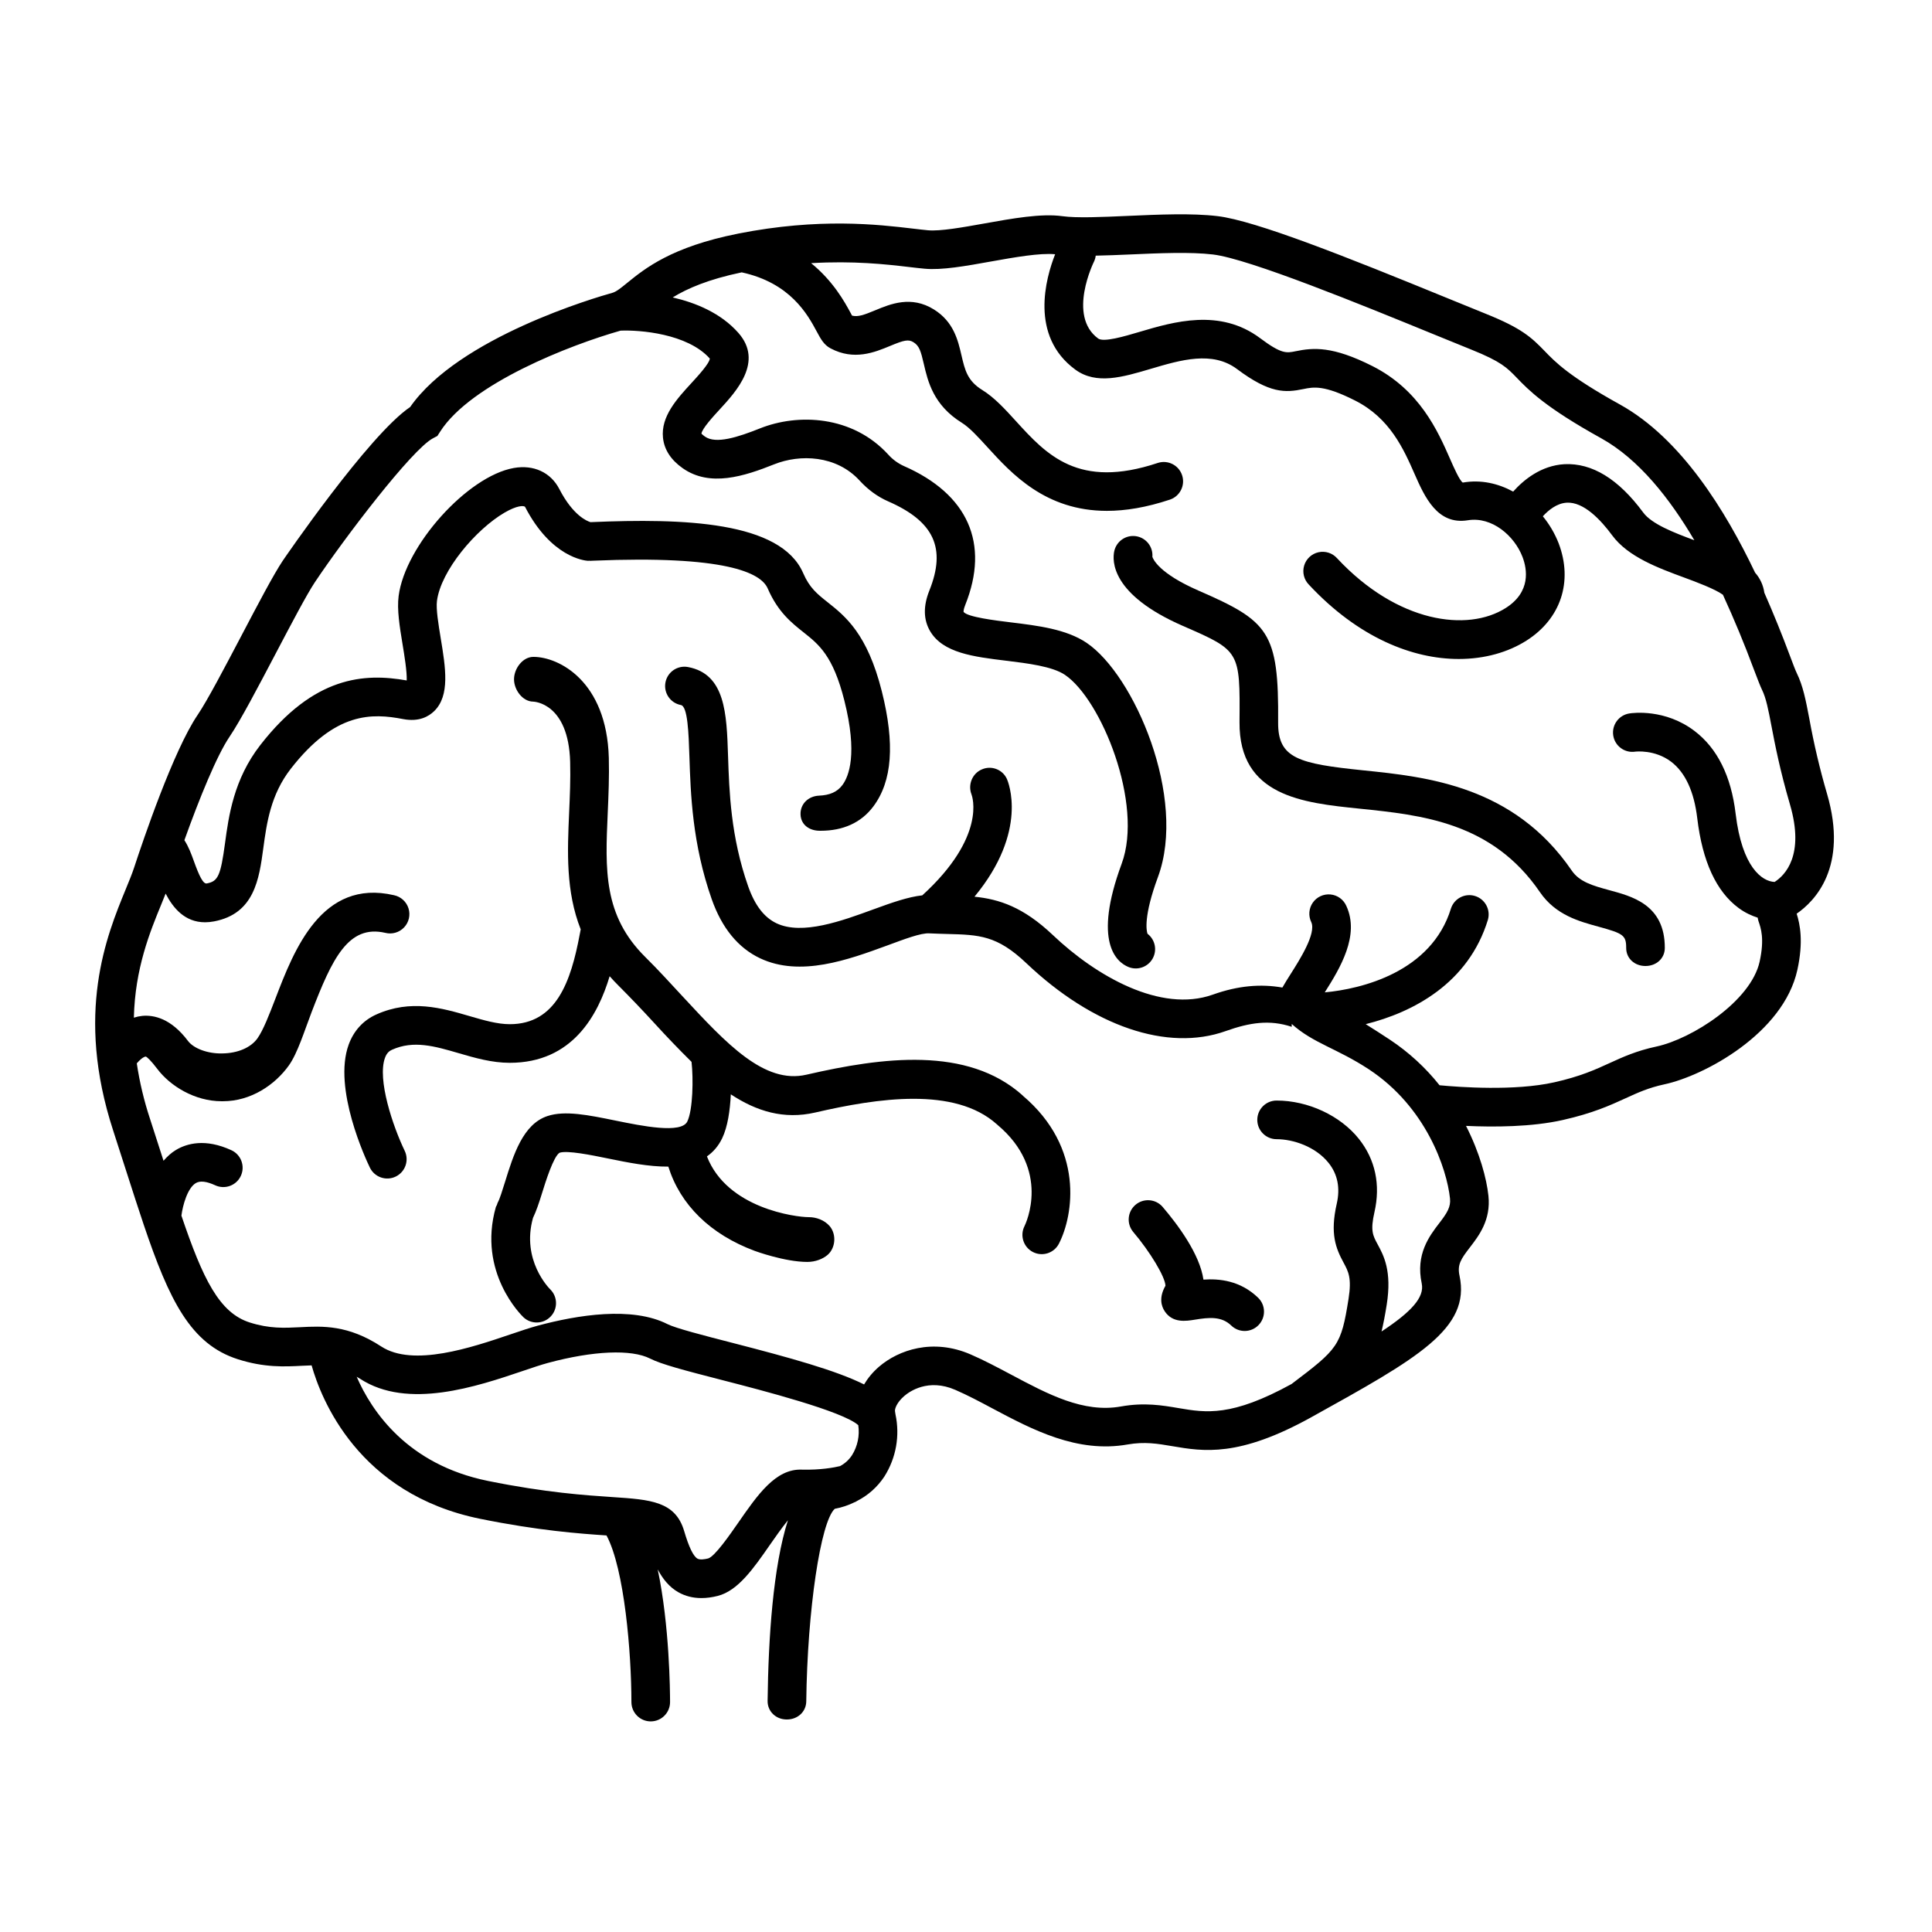
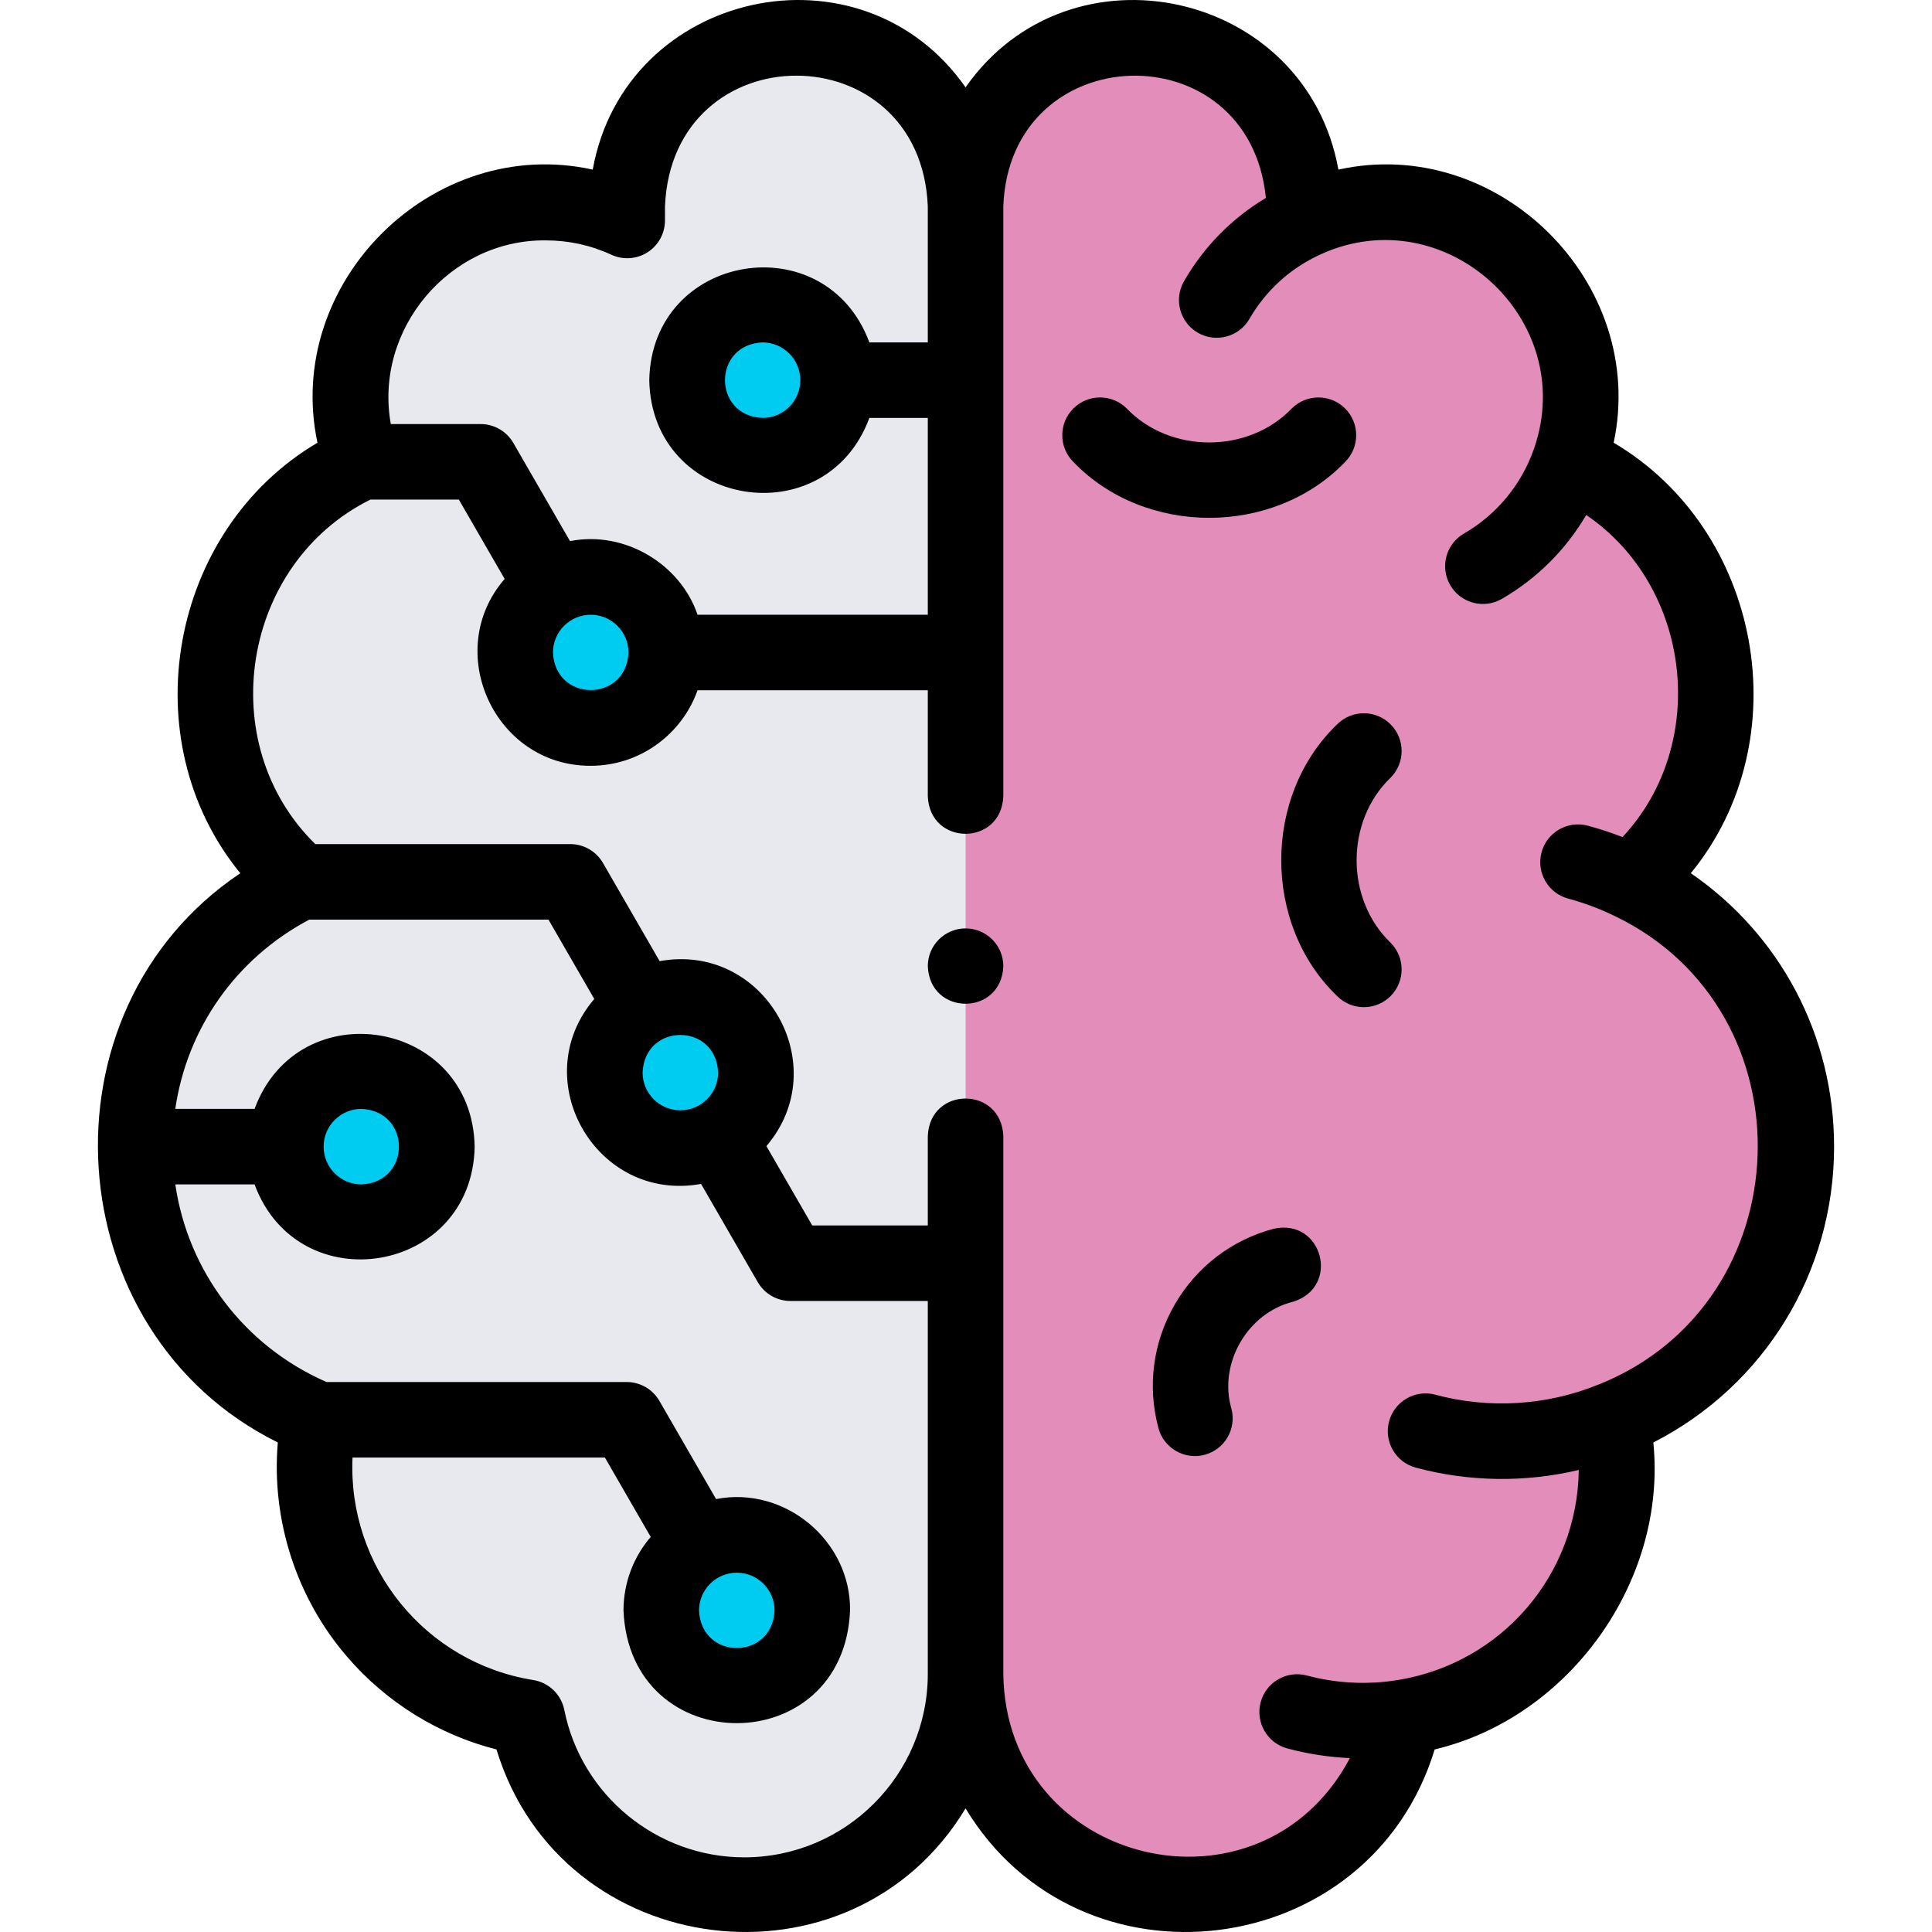
- <svg xmlns="http://www.w3.org/2000/svg" viewBox="0 0 100 100">
-   <path d="M94.566 41.084a37.815 37.815 0 01-.912-3.864c-.19-.996-.328-1.715-.658-2.39-.073-.149-.188-.459-.35-.887a61.51 61.51 0 00-1.324-3.263 1.974 1.974 0 00-.479-1.04c-1.521-3.193-3.822-6.945-6.997-8.704-2.637-1.461-3.338-2.188-3.9-2.771-.686-.71-1.198-1.183-3.041-1.923-.58-.233-1.268-.515-2.021-.823-5.127-2.098-9.892-4-11.868-4.233-1.336-.158-3.017-.083-4.643-.011-1.362.061-2.65.117-3.39.014-1.085-.151-2.584.118-4.038.379-1.12.201-2.277.407-2.911.351-.228-.021-.487-.052-.778-.086-1.813-.214-4.846-.571-9.047.258l-.013.003-.011.003c-3.424.68-4.803 1.799-5.715 2.539-.331.27-.57.464-.774.521-.818.228-7.946 2.295-10.468 5.912-2.146 1.447-6.551 7.892-6.596 7.959-.474.71-1.275 2.235-2.123 3.85-.877 1.669-1.784 3.396-2.282 4.13-1.249 1.839-2.828 6.503-3.282 7.889-.11.337-.268.716-.442 1.142-.983 2.394-2.629 6.401-.641 12.491.246.756.476 1.47.691 2.145.311.969.597 1.858.874 2.68l.005.016c1.33 3.942 2.435 6.204 4.885 6.985 1.37.435 2.403.385 3.319.336.172-.009.334-.015.493-.02.482 1.712 2.4 6.66 8.733 7.943 2.998.607 5.102.763 6.531.859.932 1.74 1.288 6.097 1.289 8.625a1 1 0 102 0c0-.539-.026-3.975-.64-6.869.261.493.597.919 1.079 1.189.353.197.748.297 1.183.297.268 0 .55-.037.845-.112 1.049-.266 1.85-1.417 2.697-2.636.245-.353.607-.871.937-1.28-.768 2.401-1.012 6.082-1.052 9.351-.006.55.436.961.989.961h.012c.547 0 .993-.391 1-.939.058-4.722.742-9.301 1.475-9.965a3.969 3.969 0 001.034-.345l.028-.009c.032-.011.055-.035.085-.049a3.691 3.691 0 001.42-1.267 4.317 4.317 0 00.575-3.222c-.003-.022-.005-.043-.01-.065-.006-.023-.005-.049-.011-.072-.035-.132.092-.479.476-.81.265-.229 1.237-.928 2.64-.319.626.271 1.266.61 1.942.971 2.046 1.087 4.37 2.318 6.977 1.857.885-.155 1.547-.043 2.313.087 1.611.274 3.44.587 7.201-1.5 5.496-3.049 8.255-4.579 7.667-7.325-.123-.574.076-.864.539-1.465.461-.599 1.092-1.417.958-2.67-.095-.891-.448-2.219-1.16-3.617 1.437.066 3.396.059 5.006-.304 1.557-.35 2.46-.763 3.257-1.128.638-.292 1.189-.544 2.013-.721 2.04-.438 6.152-2.624 6.875-5.925.319-1.455.139-2.353-.037-2.906.928-.638 2.684-2.406 1.571-6.208zM58.462 13.172c1.549-.069 3.15-.139 4.32 0 1.869.22 7.801 2.648 11.345 4.098.758.31 1.448.593 2.032.827 1.54.619 1.844.934 2.348 1.456.621.644 1.473 1.526 4.371 3.132 1.948 1.079 3.553 3.124 4.821 5.277-1.06-.392-2.206-.838-2.645-1.433-1.286-1.742-2.65-2.572-4.08-2.503-1.215.07-2.114.816-2.653 1.419-.772-.419-1.66-.632-2.609-.467-.169-.115-.457-.769-.667-1.247-.62-1.411-1.559-3.543-4.006-4.781-2.063-1.043-3.058-.96-3.98-.77-.472.098-.731.15-1.834-.676-2.084-1.559-4.487-.846-6.243-.326-.784.232-1.857.55-2.142.343-1.607-1.178-.222-3.968-.207-3.997a.951.951 0 00.081-.291 72.427 72.427 0 001.748-.061zM38.204 78.825c-.449.646-1.201 1.729-1.546 1.839-.181.045-.425.084-.557.01-.214-.12-.445-.599-.688-1.424-.454-1.544-1.747-1.631-3.704-1.761-1.377-.092-3.457-.229-6.449-.836-4.182-.847-6.028-3.62-6.799-5.393.059.036.115.065.176.105 2.464 1.612 6.052.397 8.426-.405.498-.169.94-.319 1.3-.416 2.345-.632 4.321-.715 5.285-.225.58.295 1.739.601 3.74 1.116 2.051.528 6.227 1.606 7.036 2.332a2.301 2.301 0 01-.325 1.555 1.68 1.68 0 01-.619.564c-.3.072-1.01.207-1.98.182-1.36-.053-2.294 1.315-3.296 2.757zm52.875-29.054c-.45 2.052-3.513 4.005-5.341 4.397-1.038.222-1.743.545-2.426.857-.742.34-1.51.691-2.863.995-2.051.461-4.917.25-5.938.153a11.178 11.178 0 00-2.563-2.354 58.815 58.815 0 00-1.259-.809c2.453-.613 5.319-2.11 6.326-5.407a1 1 0 00-1.912-.585c-1.01 3.303-4.638 4.172-6.534 4.347.801-1.263 1.819-2.95 1.118-4.473a1 1 0 10-1.816.837c.269.583-.6 1.949-1.066 2.684a17.2 17.2 0 00-.429.702c-1.126-.194-2.285-.103-3.605.368-2.698.958-6.038-.961-8.271-3.081-1.537-1.46-2.787-1.86-4.061-1.989 2.82-3.409 1.734-5.967 1.68-6.091a.988.988 0 00-1.295-.499c-.5.21-.736.793-.538 1.299.034.089.788 2.18-2.548 5.221-.732.08-1.566.373-2.515.72-1.647.604-3.696 1.354-5.025.729-.645-.304-1.126-.931-1.473-1.916-.904-2.572-.98-4.898-1.042-6.767-.071-2.17-.138-4.221-2.072-4.583a1 1 0 10-.369 1.966c.356.067.402 1.457.442 2.683.063 1.9.147 4.502 1.154 7.365.526 1.495 1.369 2.525 2.507 3.062 2.083.983 4.568.072 6.566-.66.872-.32 1.757-.665 2.204-.631.319.015.62.023.906.031 1.665.044 2.582.069 4.102 1.512 3.45 3.277 7.31 4.589 10.32 3.514 1.247-.444 2.274-.6 3.416-.22l.001-.146h.002c1.115 1 2.338 1.26 3.987 2.344 2.969 1.951 4.039 5.149 4.203 6.688.046.436-.147.745-.554 1.273-.521.676-1.232 1.619-.91 3.123.154.722-.547 1.478-2.08 2.488.097-.403.183-.851.268-1.386.276-1.747-.155-2.545-.472-3.129-.246-.455-.381-.705-.163-1.661.324-1.416.045-2.728-.806-3.795-.961-1.205-2.632-1.983-4.258-1.983a1 1 0 100 2c.853 0 2.016.381 2.693 1.231.465.583.606 1.29.421 2.104-.357 1.563-.052 2.31.354 3.059.247.458.426.789.256 1.867-.388 2.448-.545 2.588-2.948 4.409-3.106 1.71-4.437 1.489-5.844 1.25-.831-.141-1.773-.304-2.996-.084-1.938.343-3.759-.629-5.689-1.656-.683-.362-1.388-.738-2.088-1.041-1.959-.848-3.733-.227-4.738.638-.323.278-.579.59-.773.917-1.46-.727-3.799-1.374-6.839-2.158-1.436-.369-2.92-.752-3.333-.962-1.84-.934-4.664-.474-6.711.076-.394.105-.877.269-1.422.453-2.006.68-5.038 1.705-6.688.626-1.72-1.124-3.039-1.058-4.198-.997-.815.041-1.586.081-2.609-.245-1.574-.501-2.423-2.247-3.535-5.53.07-.548.319-1.43.744-1.684.219-.132.558-.093 1.007.114a.999.999 0 10.836-1.816c-1.349-.621-2.304-.351-2.867-.015-.255.152-.46.349-.646.561l-.005-.016c-.217-.677-.447-1.395-.695-2.154a17.275 17.275 0 01-.684-2.872c.148-.178.341-.34.461-.351.05.002.272.203.595.632.671.892 1.945 1.68 3.337 1.68h.064c1.449 0 2.694-.845 3.415-1.854.453-.636.805-1.79 1.177-2.76 1.063-2.765 1.901-4.544 3.814-4.102a1 1 0 10.451-1.948c-3.753-.872-5.184 2.864-6.132 5.334-.326.848-.634 1.649-.938 2.077-.341.477-1.018.768-1.812.778-.755.022-1.486-.254-1.78-.644-.881-1.172-1.77-1.354-2.368-1.299a2.085 2.085 0 00-.435.092c.059-2.549.835-4.444 1.424-5.876.079-.192.15-.37.22-.546.383.744.993 1.486 2.04 1.485.146 0 .303-.015.468-.046 2.088-.398 2.332-2.196 2.547-3.783.176-1.299.376-2.771 1.423-4.117 2.305-2.963 4.214-2.88 5.818-2.571.819.156 1.321-.137 1.603-.411.829-.807.591-2.25.339-3.777-.116-.707-.249-1.509-.194-1.927.2-1.567 2.014-3.706 3.501-4.573.642-.373.979-.368 1.056-.302 1.351 2.615 3.076 2.788 3.269 2.799.018.001.035-.008.053-.008.016 0 .031.008.046.008l.146-.007c6.842-.288 8.694.618 9.048 1.435.53 1.224 1.238 1.782 1.863 2.278.78.62 1.519 1.198 2.104 3.523.696 2.77.235 3.925-.101 4.377-.273.366-.669.525-1.21.548-.552.024-.979.43-.956.982.023.535.465.835.998.835h.044c1.147 0 2.091-.407 2.728-1.261.975-1.307 1.121-3.231.437-5.955-.75-2.982-1.887-3.884-2.8-4.609-.546-.433-.94-.746-1.271-1.51-1.165-2.689-6.197-2.843-10.97-2.64l-.036.002c-.173-.05-.904-.337-1.615-1.714-.446-.864-1.331-1.271-2.356-1.09-2.396.422-5.626 4.015-5.962 6.627-.091.709.053 1.583.205 2.508.091.55.231 1.403.214 1.862-2.194-.388-4.798-.232-7.578 3.343-1.378 1.771-1.638 3.682-1.826 5.076-.229 1.685-.36 1.977-.94 2.087-.194.047-.404-.403-.681-1.176-.122-.339-.267-.732-.483-1.062.772-2.154 1.678-4.384 2.34-5.359.561-.828 1.494-2.604 2.397-4.323.787-1.498 1.601-3.047 2.016-3.669 1.536-2.299 5.022-6.873 6.11-7.449l.232-.123.142-.222c1.599-2.499 6.74-4.491 9.339-5.229.98-.041 3.461.147 4.619 1.444-.012.249-.624.914-.952 1.271-.744.809-1.587 1.725-1.471 2.829.063.611.404 1.14 1.011 1.57 1.414 1.003 3.191.425 4.749-.197 1.329-.53 3.208-.476 4.416.842.437.477.934.839 1.476 1.076 2.379 1.039 3.017 2.421 2.134 4.622-.321.803-.307 1.51.043 2.102.667 1.127 2.247 1.32 3.92 1.524 1.127.138 2.405.293 3.056.733 1.879 1.268 4.08 6.681 2.937 9.775-1.505 4.069-.261 5.093.344 5.344a1 1 0 00.992-1.718c-.057-.168-.207-.912.54-2.933 1.519-4.106-1.228-10.462-3.692-12.126-1.05-.708-2.516-.887-3.933-1.06-.777-.095-2.226-.271-2.434-.539 0-.001-.017-.104.085-.358 1.277-3.186.145-5.742-3.189-7.199a2.446 2.446 0 01-.802-.594c-1.852-2.021-4.665-2.134-6.632-1.349-1.147.458-2.285.824-2.85.423-.127-.09-.172-.149-.18-.149.024-.255.627-.911.953-1.264.848-.922 2.268-2.465.961-3.95-.906-1.03-2.212-1.564-3.402-1.838.75-.461 1.831-.934 3.572-1.298 2.516.548 3.406 2.174 3.882 3.06.216.401.372.691.716.874 1.217.648 2.293.202 3.079-.124.719-.3.953-.357 1.214-.193.295.184.377.441.536 1.129.208.897.493 2.126 1.97 3.042.396.246.844.737 1.317 1.256 1.258 1.379 3.009 3.301 6.188 3.301.954 0 2.037-.173 3.272-.585a1 1 0 00-.633-1.897c-4.12 1.375-5.762-.424-7.349-2.165-.57-.626-1.109-1.217-1.742-1.609-.77-.477-.897-1.029-1.075-1.793-.179-.773-.401-1.736-1.426-2.375-1.176-.733-2.252-.284-3.04.043-.583.243-.9.354-1.199.275l-.066-.125c-.323-.6-.915-1.667-2.052-2.59 2.188-.13 3.886.06 5.041.196.311.037.588.069.831.091.893.085 2.136-.139 3.445-.374 1.194-.214 2.533-.451 3.314-.374-.485 1.228-1.335 4.228 1.047 5.973 1.081.792 2.445.39 3.891-.039 1.573-.466 3.199-.946 4.477.009 1.693 1.268 2.492 1.23 3.437 1.034.521-.107 1.062-.22 2.675.596 1.808.914 2.512 2.515 3.078 3.801.52 1.182 1.177 2.654 2.761 2.394 1.249-.201 2.412.811 2.827 1.905.238.627.441 1.805-.872 2.638-1.974 1.253-5.606.772-8.728-2.576a1 1 0 10-1.463 1.363c2.576 2.764 5.389 3.852 7.762 3.851 1.352 0 2.561-.353 3.501-.95 1.78-1.129 2.42-3.059 1.669-5.037a5.197 5.197 0 00-.819-1.399c.29-.316.724-.675 1.236-.704.881-.052 1.765.893 2.355 1.693.82 1.111 2.374 1.684 3.744 2.189.586.216 1.574.583 1.986.883a55.877 55.877 0 011.601 3.863c.193.51.336.878.423 1.057.213.435.324 1.013.491 1.887.182.951.431 2.253.956 4.05.769 2.628-.254 3.661-.795 4.008-.651-.023-1.69-.765-2.018-3.531-.231-1.945-.947-3.387-2.128-4.284-1.518-1.153-3.188-.936-3.371-.906a1 1 0 10.305 1.977c.012-.002 1.01-.121 1.856.522.732.557 1.188 1.542 1.352 2.927.265 2.229.984 3.791 2.14 4.644.342.252.677.401.987.5.017.059.016.11.039.172.126.365.324.911.063 2.101z" />
-   <path d="M31.456 42.08c.04-.893.082-1.896.056-2.857-.11-3.981-2.597-5.223-3.897-5.223h-.009c-.549 0-.995.6-1 1.149-.005.552.439 1.162.991 1.167.019 0 1.83.051 1.914 3.12.024.889-.015 1.776-.053 2.634-.09 2.01-.177 4.065.599 6.034l-.05.259c-.453 2.415-1.206 4.649-3.622 4.649-.643 0-1.341-.203-2.081-.419-1.425-.416-3.042-.887-4.832-.081-.671.301-1.164.84-1.425 1.559-.827 2.272.898 5.952 1.098 6.364a1 1 0 001.801-.872c-.61-1.266-1.428-3.69-1.019-4.811.097-.267.238-.36.363-.417 1.118-.502 2.201-.188 3.455.178.842.245 1.712.498 2.64.498 3.257 0 4.573-2.489 5.17-4.482.141.16.289.319.448.476a63.37 63.37 0 011.872 1.959 52.787 52.787 0 001.919 1.998c.098.861.073 2.481-.219 3.087-.313.646-2.354.23-3.706-.046-1.408-.288-2.624-.537-3.533-.236-1.268.419-1.762 2.01-2.197 3.413-.13.419-.277.894-.38 1.072-.021.036-.022.077-.038.115-.016.039-.045.069-.056.11-.961 3.386 1.337 5.617 1.436 5.711a1.001 1.001 0 001.384-1.446c-.062-.061-1.509-1.512-.898-3.702.167-.348.31-.769.464-1.268.179-.577.599-1.927.915-2.107.401-.129 1.617.116 2.505.298 1.001.205 2.113.43 3.122.421.618 1.977 2.175 3.508 4.475 4.363.021.008 1.551.57 2.72.57.426 0 .805-.157 1.044-.36.42-.358.471-1.071.113-1.492-.272-.317-.7-.465-1.07-.465h-.012c-.666 0-4.223-.446-5.272-3.145.32-.224.59-.526.788-.938.286-.593.409-1.446.448-2.274 1.325.873 2.74 1.316 4.368.941 3.228-.745 7.213-1.351 9.398.606.004.004.01.005.014.009.005.004.006.01.011.014 2.8 2.341 1.471 5.128 1.411 5.249a.999.999 0 001.783.906c.753-1.469 1.321-4.951-1.871-7.655-.006-.005-.008-.013-.014-.018-2.853-2.554-7.254-1.975-11.182-1.07-2.184.509-4.144-1.606-6.403-4.04-.625-.673-1.266-1.382-1.934-2.041-2.186-2.159-2.083-4.522-1.952-7.464zm51.818 3.989c-.813-.223-1.515-.416-1.918-1.005-3.002-4.39-7.499-4.853-10.782-5.19-3.351-.344-4.433-.613-4.418-2.478.037-4.703-.483-5.241-4.13-6.83-2.042-.891-2.344-1.629-2.379-1.745a1 1 0 00-1.973-.296c-.109.498-.176 2.247 3.554 3.873 2.958 1.29 2.958 1.288 2.929 4.979-.03 3.841 3.286 4.179 6.213 4.479 3.215.331 6.858.697 9.337 4.321.816 1.195 2.049 1.518 3.039 1.79 1.268.348 1.427.442 1.425 1.094-.003.552.443.939.996.939h.003c.551 0 .998-.382 1-.933.008-2.265-1.739-2.681-2.896-2.998zM60.324 66.55c-.35.612-.215 1.058-.035 1.327.413.617 1.106.503 1.565.428.729-.12 1.374-.181 1.875.304a.997.997 0 001.414-.024 1 1 0 00-.023-1.414c-.925-.895-2.018-.996-2.83-.938-.188-1.314-1.321-2.84-2.126-3.78a1 1 0 00-1.519 1.3c.886 1.04 1.667 2.344 1.679 2.797z" />
+ <svg xmlns="http://www.w3.org/2000/svg" id="Layer_1" enable-background="new 0 0 511.628 511.628" height="512" viewBox="0 0 511.628 511.628" width="512">
+   <g>
+     <g clip-rule="evenodd" fill-rule="evenodd">
+       <path d="m201.937 80.676c11.046 0 20 8.954 20 20s-8.954 20-20 20-20-8.954-20-20 8.954-20 20-20zm8.962-70.82c-24.64 0-44.8 20.16-44.8 44.8v3.728c-6.571-3.033-13.887-4.729-21.6-4.729-28.498 0-51.6 23.102-51.6 51.6 0 5.974 1.019 11.708 2.885 17.045-22.964 10.685-38.885 33.959-38.885 60.956 0 20.004 8.744 37.964 22.615 50.274-25.943 12.67-43.815 39.309-43.815 70.125 0 32.738 20.171 60.759 48.76 72.329-.759 4.042-1.16 8.21-1.16 12.472 0 33.414 24.389 61.127 56.335 66.321 5.353 26.846 29.045 47.079 57.465 47.079 32.364 0 58.6-26.236 58.6-58.6v-388.6c-.001-24.64-20.16-44.8-44.8-44.8zm-54.462 142.94c11.046 0 20 8.954 20 20s-8.954 20-20 20-20-8.954-20-20c0-11.045 8.954-20 20-20zm3.731 131.23c0-11.046 8.954-20 20-20s20 8.954 20 20-8.954 20-20 20-20-8.954-20-20zm14.946 142.454c0-11.046 8.954-20 20-20s20 8.954 20 20-8.954 20-20 20-20-8.954-20-20z" fill="#e7e9ef" />
+       <g fill="#00ccf2">
+         <ellipse cx="201.937" cy="100.676" rx="20" ry="20" transform="matrix(.987 -.16 .16 .987 -13.519 33.647)" />
+         <ellipse cx="156.437" cy="172.796" rx="20" ry="20" transform="matrix(.707 -.707 .707 .707 -76.366 161.229)" />
+         <ellipse cx="180.168" cy="284.026" rx="20" ry="20" transform="matrix(.973 -.23 .23 .973 -60.436 48.992)" />
+         <ellipse cx="195.114" cy="426.48" rx="20" ry="20" transform="matrix(.973 -.23 .23 .973 -92.765 56.237)" />
+       </g>
+       <path d="m255.698 54.656v388.6c0 32.364 26.236 58.6 58.6 58.6 28.42 0 52.112-20.233 57.465-47.079 31.946-5.194 56.335-32.907 56.335-66.321 0-4.262-.402-8.43-1.16-12.472 28.589-11.569 48.76-39.591 48.76-72.329 0-30.816-17.872-57.455-43.815-70.125 13.871-12.31 22.615-30.27 22.615-50.274 0-26.997-15.922-50.27-38.885-60.956 1.867-5.336 2.885-11.071 2.885-17.045 0-28.498-23.102-51.6-51.6-51.6-7.713 0-15.029 1.695-21.6 4.729v-3.728c0-24.64-20.16-44.8-44.8-44.8s-44.8 20.16-44.8 44.8z" fill="#e38eba" />
+       <ellipse cx="95.7" cy="303.655" fill="#00ccf2" rx="20" ry="20" transform="matrix(.973 -.23 .23 .973 -67.206 30.11)" />
+     </g>
+     <g>
+       <path d="m485.698 303.655c0-29.417-14.255-56.128-37.938-72.41 28.934-35.359 18.764-90.896-20.431-114.002 9.026-42.397-30.591-81.669-72.897-72.328-8.569-47.604-71.051-61.338-98.733-21.786-27.702-39.572-90.176-25.79-98.732 21.786-42.312-9.341-81.923 29.937-72.897 72.329-39.203 23.11-49.358 78.649-20.432 114.002-54.453 36.496-48.878 121.644 9.933 150.75-1.754 20.496 4.92 41.148 18.329 56.718 10.396 12.109 24.264 20.68 39.575 24.571 17.227 56.541 94.028 65.738 124.225 15.606 30.218 50.157 107.014 40.905 124.226-15.605 35.704-8.464 61.598-44.676 57.904-81.289 29.32-14.972 47.868-44.931 47.868-78.342zm-341.199-239.999c6.078 0 11.936 1.281 17.408 3.808 3.098 1.43 6.708 1.183 9.581-.655 2.872-1.838 4.61-5.014 4.61-8.424v-3.729c1.917-46.178 67.7-46.142 69.6 0v36.02h-15.475c-11.59-31.316-57.648-23.816-58.286 10 .641 33.821 46.702 41.311 58.286 10h15.475v52.121h-60.974c-4.535-13.401-19.297-22.366-33.77-19.498l-15.011-25.999c-1.786-3.094-5.088-5-8.66-5h-23.789c-4.514-25.039 15.527-48.889 41.005-48.644zm67.438 37.02c0 5.514-4.486 10-10 10-13.266-.549-13.262-19.453 0-20 5.514 0 10 4.486 10 10zm-55.5 62.12c5.514 0 10 4.486 10 10-.55 13.266-19.452 13.262-20 0 0-5.514 4.487-10 10-10zm40.661 329.06c-23.105 0-43.148-16.416-47.658-39.034-.815-4.091-4.085-7.246-8.202-7.916-28.62-4.575-49.189-29.934-47.885-58.923h66.833l12.132 21.014c-4.489 5.245-7.204 12.053-7.204 19.482 1.646 39.797 58.357 39.789 60 0 .197-18.521-17.338-33.047-35.484-29.497l-15.01-25.999c-1.786-3.094-5.088-5-8.66-5h-79.486c-21.746-9.492-36.672-29.275-40.049-52.329h20.988c11.59 31.316 57.648 23.816 58.286-10-.641-33.821-46.702-41.311-58.286-10h-20.992c3.106-21.336 16.073-39.865 35.487-50.125h63.334l12.132 21.014c-18.208 21.328.478 54.022 28.277 48.98l15.011 25.999c1.786 3.094 5.088 5 8.66 5h36.376v98.734c0 26.798-21.802 48.6-48.6 48.6zm-1.985-75.376c5.515 0 10.001 4.486 10.001 10-.549 13.265-19.453 13.264-20 0 0-5.515 4.485-10 9.999-10zm-109.413-112.825c0-5.514 4.486-10 10-10 13.266.549 13.262 19.453 0 20-5.514 0-10-4.486-10-10zm94.468-9.629c-5.514 0-9.999-4.486-9.999-10 .549-13.267 19.453-13.262 20 0 0 5.514-4.487 10-10.001 10zm243.476 72.5c-.154.054-.307.111-.46.173-13.595 5.535-28.913 6.458-43.086 2.639-5.338-1.427-10.819 1.738-12.247 7.072-1.43 5.334 1.737 10.818 7.071 12.247 14.025 3.775 29.081 3.987 43.17.609-.381 27.748-20.295 51.017-47.67 55.596-.093.013-.185.026-.278.041-7.971 1.307-16.235.896-24.052-1.197-5.332-1.428-10.817 1.737-12.246 7.072-1.43 5.335 1.737 10.818 7.072 12.247 5.412 1.45 10.969 2.305 16.56 2.553-23.67 44.652-91.149 28.659-91.781-22.323v-142.395c-.528-13.268-19.476-13.258-20 0v23.662h-30.603l-12.133-21.013c18.21-21.329-.478-54.023-28.278-48.981l-15.01-25.999c-1.786-3.094-5.088-5-8.66-5h-67.525c-27.228-26.709-19.498-74.313 14.603-91.229h23.418l12.133 21.013c-16.564 19.068-2.699 49.585 22.795 49.482 13.037 0 24.158-8.359 28.286-19.999h60.975v28.063c.528 13.268 19.476 13.258 20 0v-156.203c1.64-44.827 65.107-46.679 69.529-2.241-8.971 5.362-16.39 12.885-21.676 22.04-2.762 4.783-1.123 10.899 3.66 13.66 4.698 2.737 10.884 1.166 13.66-3.66 4.324-7.49 10.761-13.361 18.615-16.981.107-.049.213-.101.318-.154 32.879-14.918 68.177 17.162 56.492 51.319-.046.117-.09.235-.132.355-3.288 9.396-9.847 17.311-18.467 22.288-4.783 2.762-6.422 8.877-3.66 13.661 2.776 4.827 8.961 6.397 13.66 3.661 9.31-5.375 16.995-13.065 22.361-22.231 27.868 18.94 32.746 60.534 9.611 85.298-3.009-1.174-6.084-2.183-9.196-3.016-5.337-1.43-10.817 1.737-12.247 7.071s1.736 10.818 7.071 12.247c4.19 1.123 8.294 2.657 12.195 4.559.143.069.286.135.43.197 52.096 25.351 49.378 102.102-4.278 123.797z" />
+       <path d="m356.217 122.322c3.905-3.905 3.905-10.237 0-14.142-3.906-3.905-10.238-3.905-14.143 0-11.5 11.985-32.193 11.985-43.693 0-3.906-3.905-10.238-3.905-14.143 0s-3.905 10.237 0 14.142c18.945 19.745 53.035 19.744 71.979 0z" />
+       <path d="m337.244 325.406c-11.118 2.979-20.41 10.109-26.165 20.077s-7.284 21.581-4.305 32.698c1.41 5.378 7.056 8.506 12.247 7.071 5.335-1.429 8.501-6.913 7.071-12.248-3.46-11.922 4.273-25.314 16.327-28.279 12.681-3.944 7.765-22.246-5.175-19.319z" />
+       <path d="m368.247 191.811c-3.906-3.905-10.238-3.905-14.143 0-19.745 18.946-19.744 53.032 0 71.978 3.906 3.905 10.237 3.905 14.143 0 3.905-3.905 3.905-10.237 0-14.143-11.987-11.501-11.986-32.192 0-43.693 3.905-3.905 3.905-10.237 0-14.142z" />
+       <path d="m255.698 245.86c-5.522 0-10 4.48-10 10.003.527 13.265 19.476 13.26 20 0v-.007c0-5.523-4.478-9.996-10-9.996z" />
+     </g>
+   </g>
</svg>
